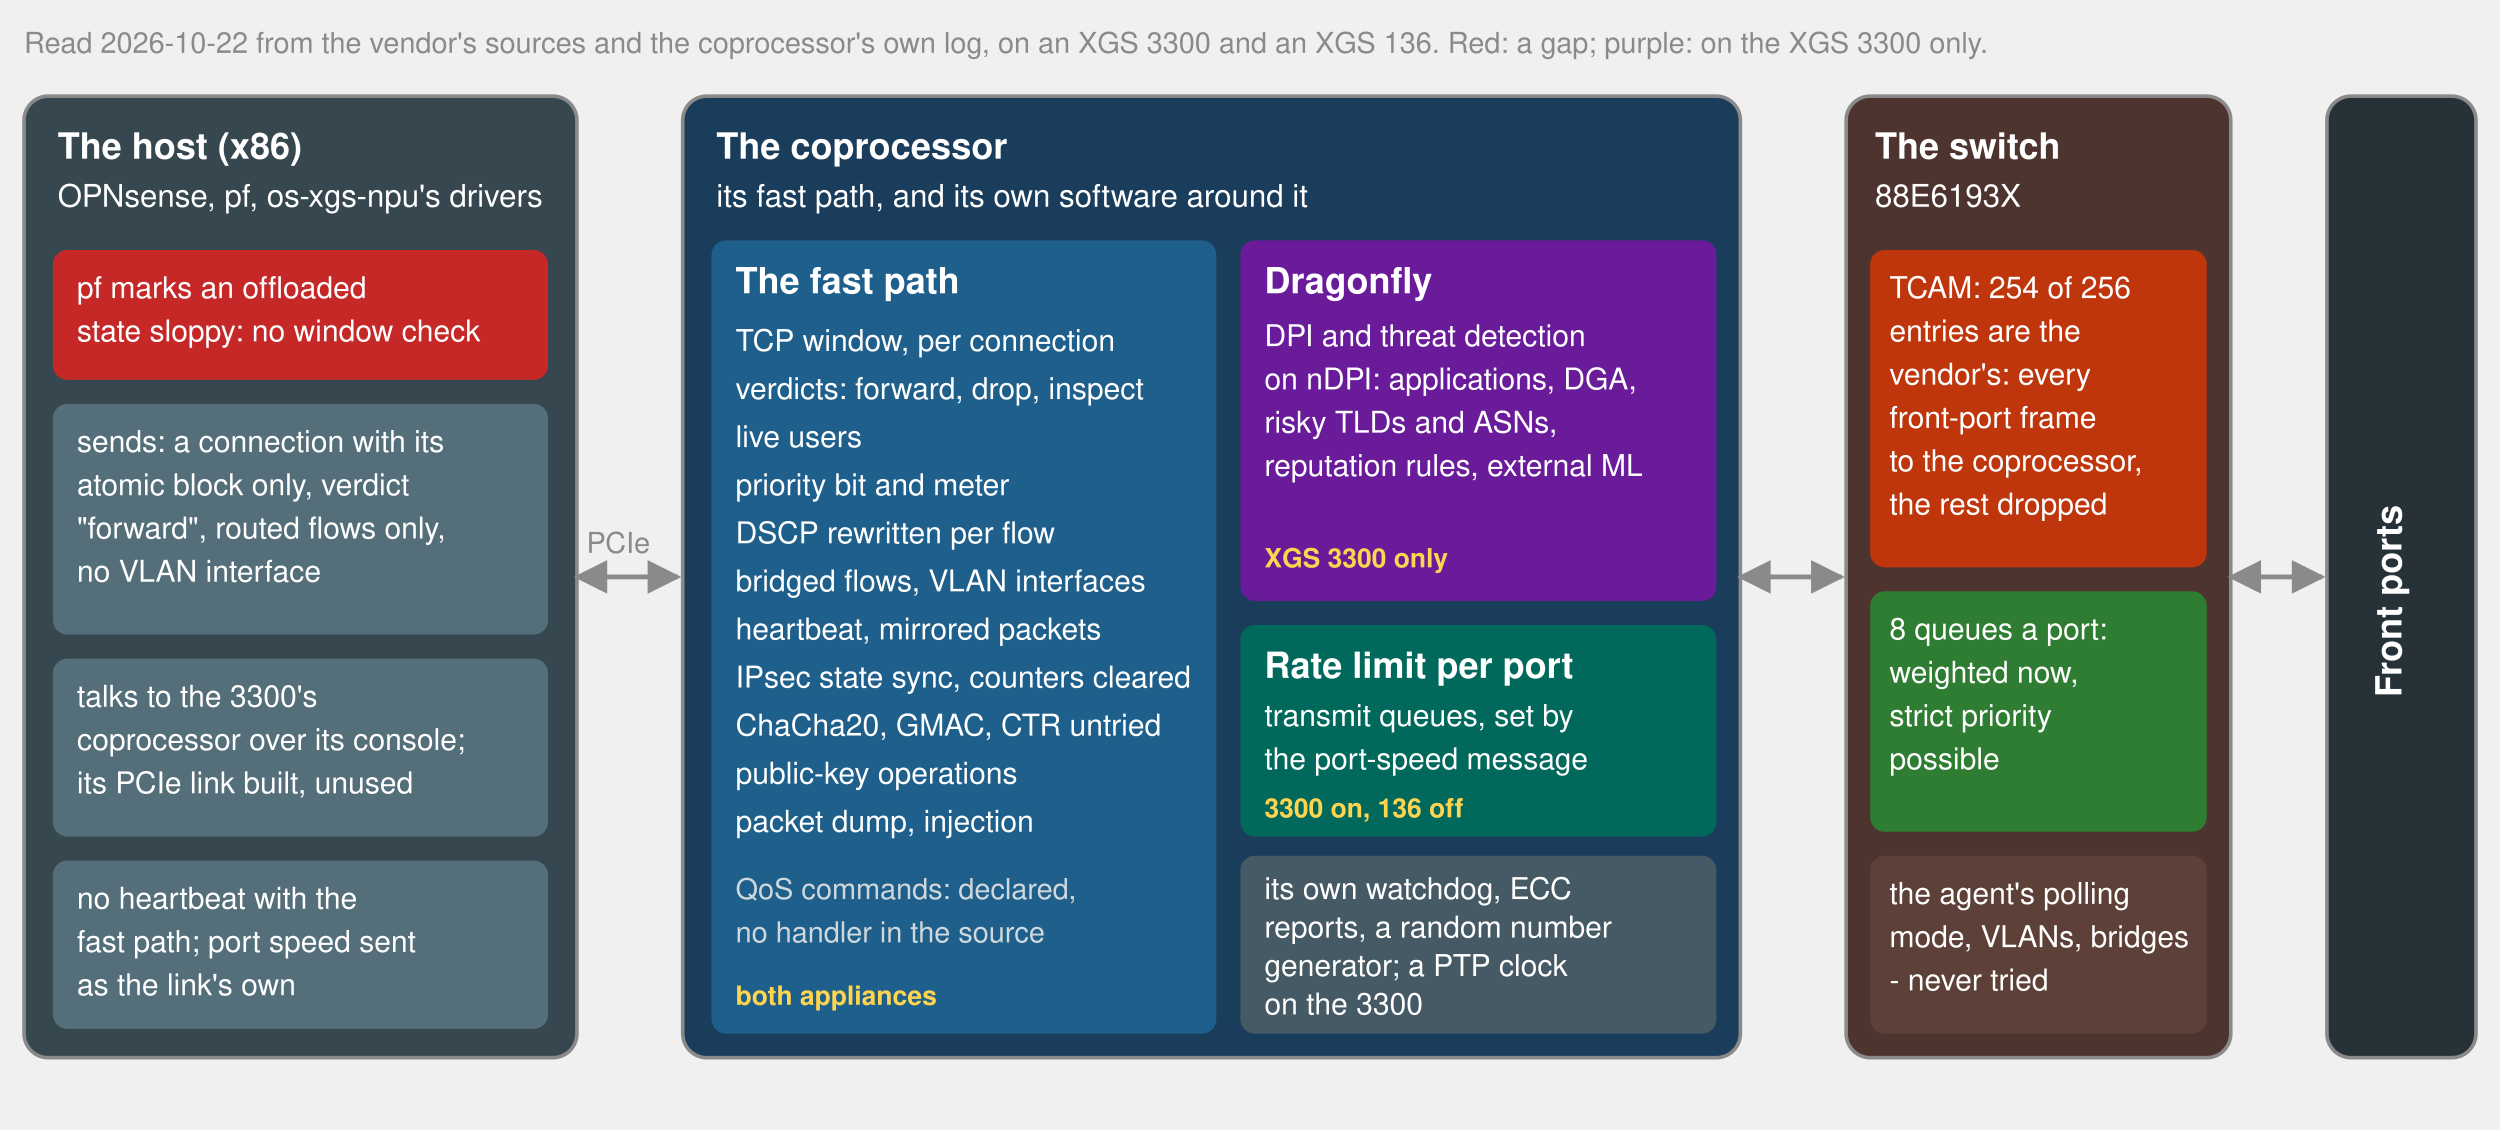
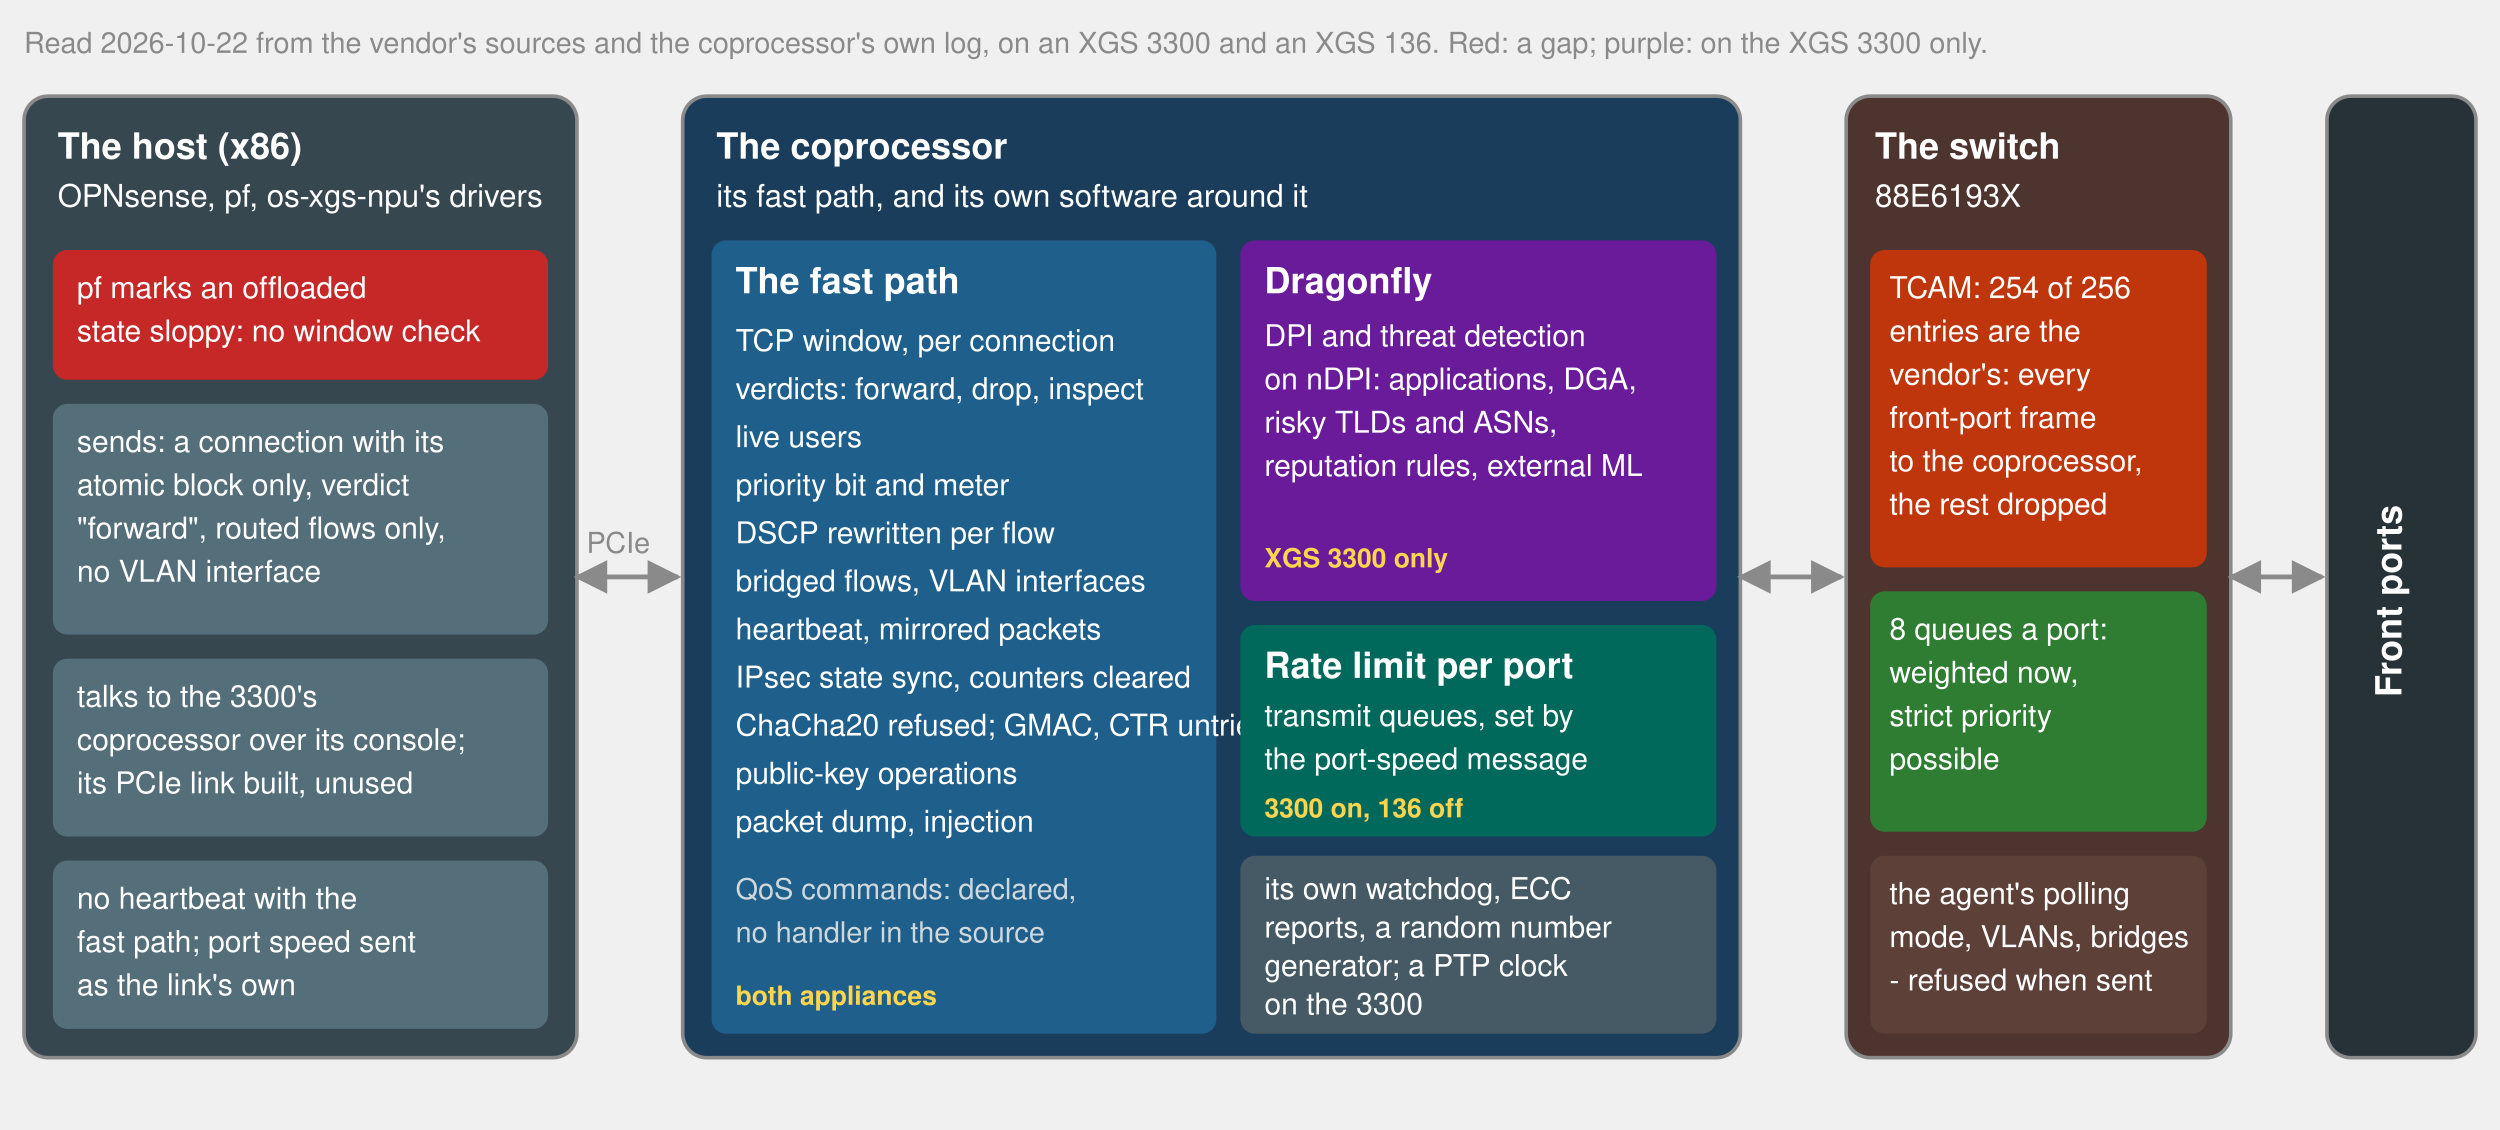
<svg xmlns="http://www.w3.org/2000/svg" viewBox="0 0 1040 470" width="1040" height="470" font-family="Segoe UI, Helvetica, Arial, sans-serif">
  <style>
    .box { stroke: #8a8a8a; stroke-width: 1.5; }
    .t { fill: #ffffff; font-size: 13px; }
    .h { fill: #ffffff; font-size: 15px; font-weight: 600; }
    .n { fill: #8a8a8a; font-size: 12px; }
    .item { fill: #ffffff; font-size: 12.5px; }
    .tag { font-size: 11px; font-weight: 600; }
    .line { stroke: #8a8a8a; stroke-width: 2; fill: none; }
  </style>
  <defs>
    <marker id="a" viewBox="0 0 10 10" refX="9" refY="5" markerWidth="7" markerHeight="7" orient="auto-start-reverse">
      <path d="M0,0 L10,5 L0,10 z" fill="#8a8a8a" />
    </marker>
  </defs>
  <rect class="box" x="10" y="40" width="230" height="400" rx="10" fill="#37474f" />
  <text class="h" x="24" y="66">The host (x86)</text>
  <text class="t" x="24" y="86">OPNsense, pf, os-xgs-npu's drivers</text>
  <rect x="22" y="104" width="206" height="54" rx="6" fill="#c62828" />
  <text class="item" x="32" y="124">pf marks an offloaded</text>
  <text class="item" x="32" y="142">state sloppy: no window check</text>
  <rect x="22" y="168" width="206" height="96" rx="6" fill="#546e7a" />
  <text class="item" x="32" y="188">sends: a connection with its</text>
  <text class="item" x="32" y="206">atomic block only, verdict</text>
  <text class="item" x="32" y="224">"forward", routed flows only,</text>
  <text class="item" x="32" y="242">no VLAN interface</text>
  <rect x="22" y="274" width="206" height="74" rx="6" fill="#546e7a" />
  <text class="item" x="32" y="294">talks to the 3300's</text>
  <text class="item" x="32" y="312">coprocessor over its console;</text>
  <text class="item" x="32" y="330">its PCIe link built, unused</text>
  <rect x="22" y="358" width="206" height="70" rx="6" fill="#546e7a" />
  <text class="item" x="32" y="378">no heartbeat with the</text>
  <text class="item" x="32" y="396">fast path; port speed sent</text>
  <text class="item" x="32" y="414">as the link's own</text>
  <path class="line" d="M240,240 L282,240" marker-end="url(#a)" marker-start="url(#a)" />
  <text class="n" x="244" y="230">PCIe</text>
  <rect class="box" x="284" y="40" width="440" height="400" rx="10" fill="#1a3d5c" />
  <text class="h" x="298" y="66">The coprocessor</text>
  <text class="t" x="298" y="86">its fast path, and its own software around it</text>
  <rect x="296" y="100" width="210" height="330" rx="6" fill="#1f5f8b" />
  <text class="h" x="306" y="122">The fast path</text>
  <text class="item" x="306" y="146">TCP window, per connection</text>
  <text class="item" x="306" y="166">verdicts: forward, drop, inspect</text>
  <text class="item" x="306" y="186">live users</text>
  <text class="item" x="306" y="206">priority bit and meter</text>
  <text class="item" x="306" y="226">DSCP rewritten per flow</text>
  <text class="item" x="306" y="246">bridged flows, VLAN interfaces</text>
  <text class="item" x="306" y="266">heartbeat, mirrored packets</text>
  <text class="item" x="306" y="286">IPsec state sync, counters cleared</text>
-   <text class="item" x="306" y="306">ChaCha20, GMAC, CTR untried</text>
+   <text class="item" x="306" y="306">ChaCha20 refused; GMAC, CTR untried</text>
  <text class="item" x="306" y="326">public-key operations</text>
  <text class="item" x="306" y="346">packet dump, injection</text>
  <text class="n" x="306" y="374" style="fill:#cfd8dc">QoS commands: declared,</text>
  <text class="n" x="306" y="392" style="fill:#cfd8dc">no handler in the source</text>
  <text class="tag" x="306" y="418" fill="#ffd54f">both appliances</text>
  <rect x="516" y="100" width="198" height="150" rx="6" fill="#6a1b9a" />
  <text class="h" x="526" y="122">Dragonfly</text>
  <text class="item" x="526" y="144">DPI and threat detection</text>
  <text class="item" x="526" y="162">on nDPI: applications, DGA,</text>
  <text class="item" x="526" y="180">risky TLDs and ASNs,</text>
  <text class="item" x="526" y="198">reputation rules, external ML</text>
  <text class="tag" x="526" y="236" fill="#ffd54f">XGS 3300 only</text>
  <rect x="516" y="260" width="198" height="88" rx="6" fill="#00695c" />
  <text class="h" x="526" y="282">Rate limit per port</text>
  <text class="item" x="526" y="302">transmit queues, set by</text>
  <text class="item" x="526" y="320">the port-speed message</text>
  <text class="tag" x="526" y="340" fill="#ffd54f">3300 on, 136 off</text>
  <rect x="516" y="356" width="198" height="74" rx="6" fill="#455a64" />
  <text class="item" x="526" y="374">its own watchdog, ECC</text>
  <text class="item" x="526" y="390">reports, a random number</text>
  <text class="item" x="526" y="406">generator; a PTP clock</text>
  <text class="item" x="526" y="422">on the 3300</text>
  <path class="line" d="M724,240 L766,240" marker-end="url(#a)" marker-start="url(#a)" />
  <rect class="box" x="768" y="40" width="160" height="400" rx="10" fill="#4e342e" />
  <text class="h" x="780" y="66">The switch</text>
  <text class="t" x="780" y="86">88E6193X</text>
  <rect x="778" y="104" width="140" height="132" rx="6" fill="#bf360c" />
  <text class="item" x="786" y="124">TCAM: 254 of 256</text>
  <text class="item" x="786" y="142">entries are the</text>
  <text class="item" x="786" y="160">vendor's: every</text>
  <text class="item" x="786" y="178">front-port frame</text>
  <text class="item" x="786" y="196">to the coprocessor,</text>
  <text class="item" x="786" y="214">the rest dropped</text>
  <rect x="778" y="246" width="140" height="100" rx="6" fill="#2e7d32" />
  <text class="item" x="786" y="266">8 queues a port:</text>
  <text class="item" x="786" y="284">weighted now,</text>
  <text class="item" x="786" y="302">strict priority</text>
  <text class="item" x="786" y="320">possible</text>
  <rect x="778" y="356" width="140" height="74" rx="6" fill="#5d4037" />
  <text class="item" x="786" y="376">the agent's polling</text>
  <text class="item" x="786" y="394">mode, VLANs, bridges</text>
-   <text class="item" x="786" y="412">- never tried</text>
+   <text class="item" x="786" y="412">- refused when sent</text>
  <path class="line" d="M928,240 L966,240" marker-end="url(#a)" marker-start="url(#a)" />
  <rect class="box" x="968" y="40" width="62" height="400" rx="10" fill="#263238" />
  <text class="h" x="999" y="250" text-anchor="middle" transform="rotate(-90 999 250)">Front ports</text>
  <text class="n" x="10" y="22">Read 2026-10-22 from the vendor's sources and the coprocessor's own log, on an XGS 3300 and an XGS 136. Red: a gap; purple: on the XGS 3300 only.</text>
</svg>
